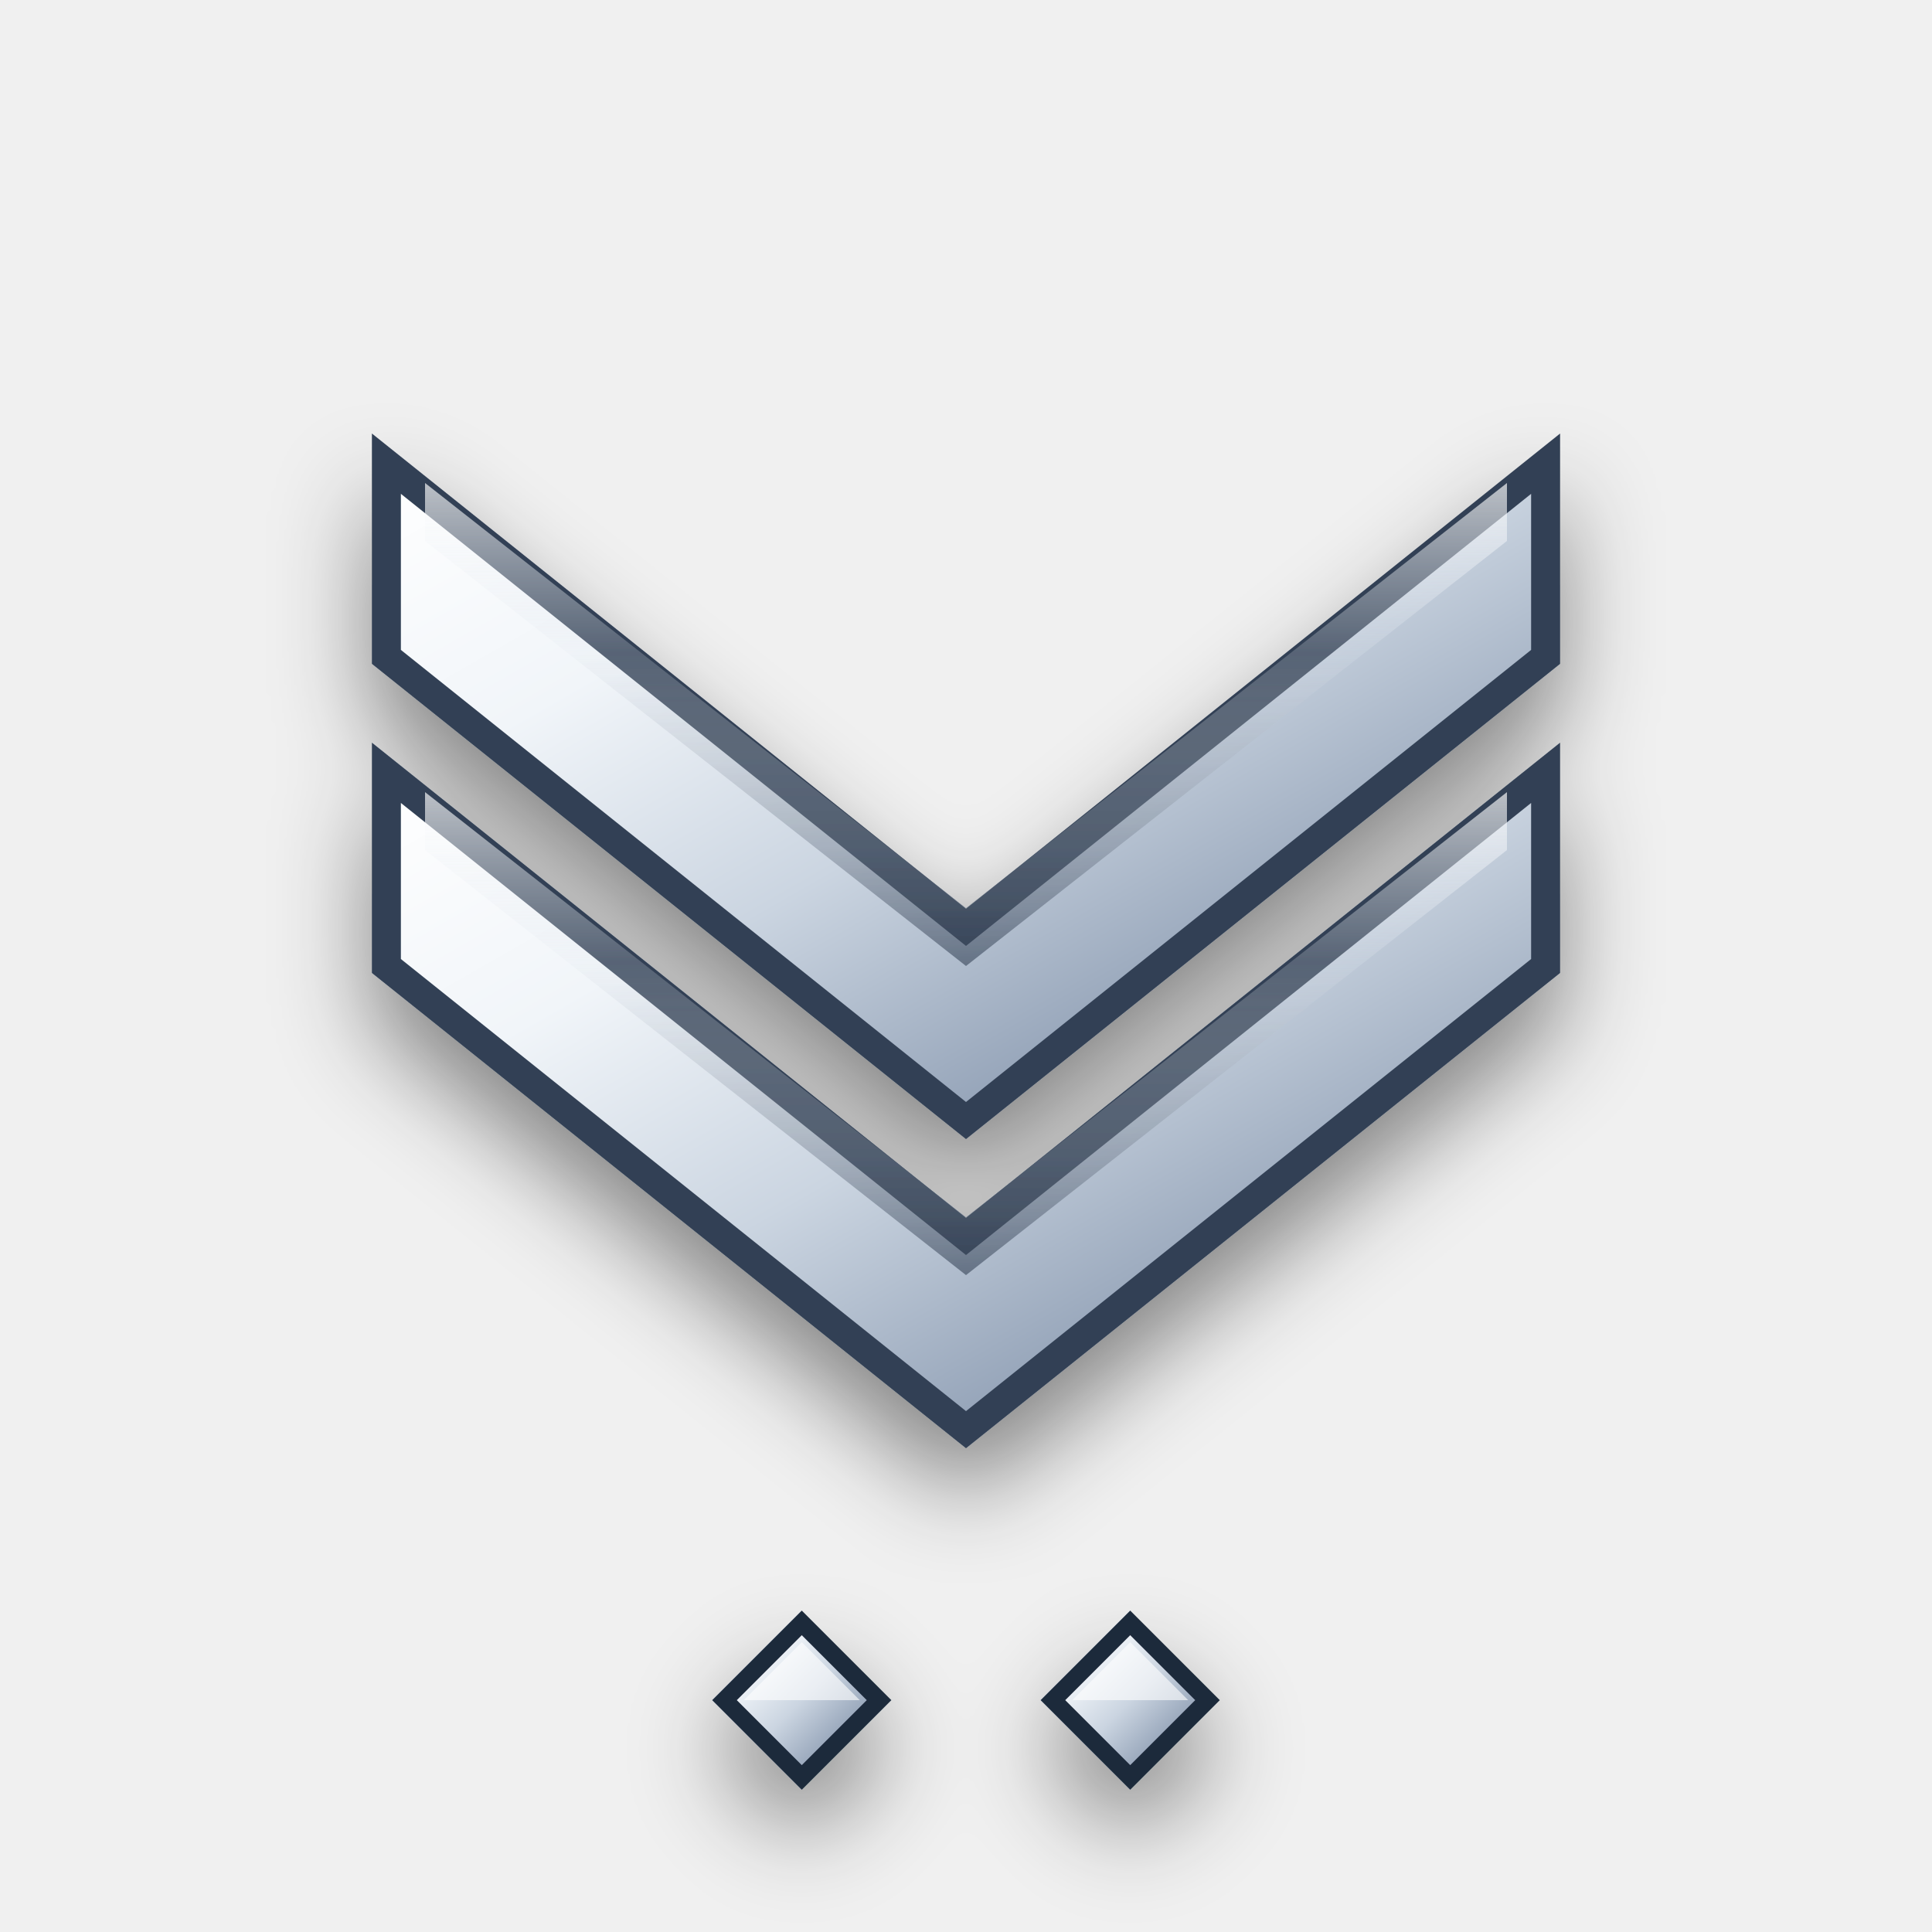
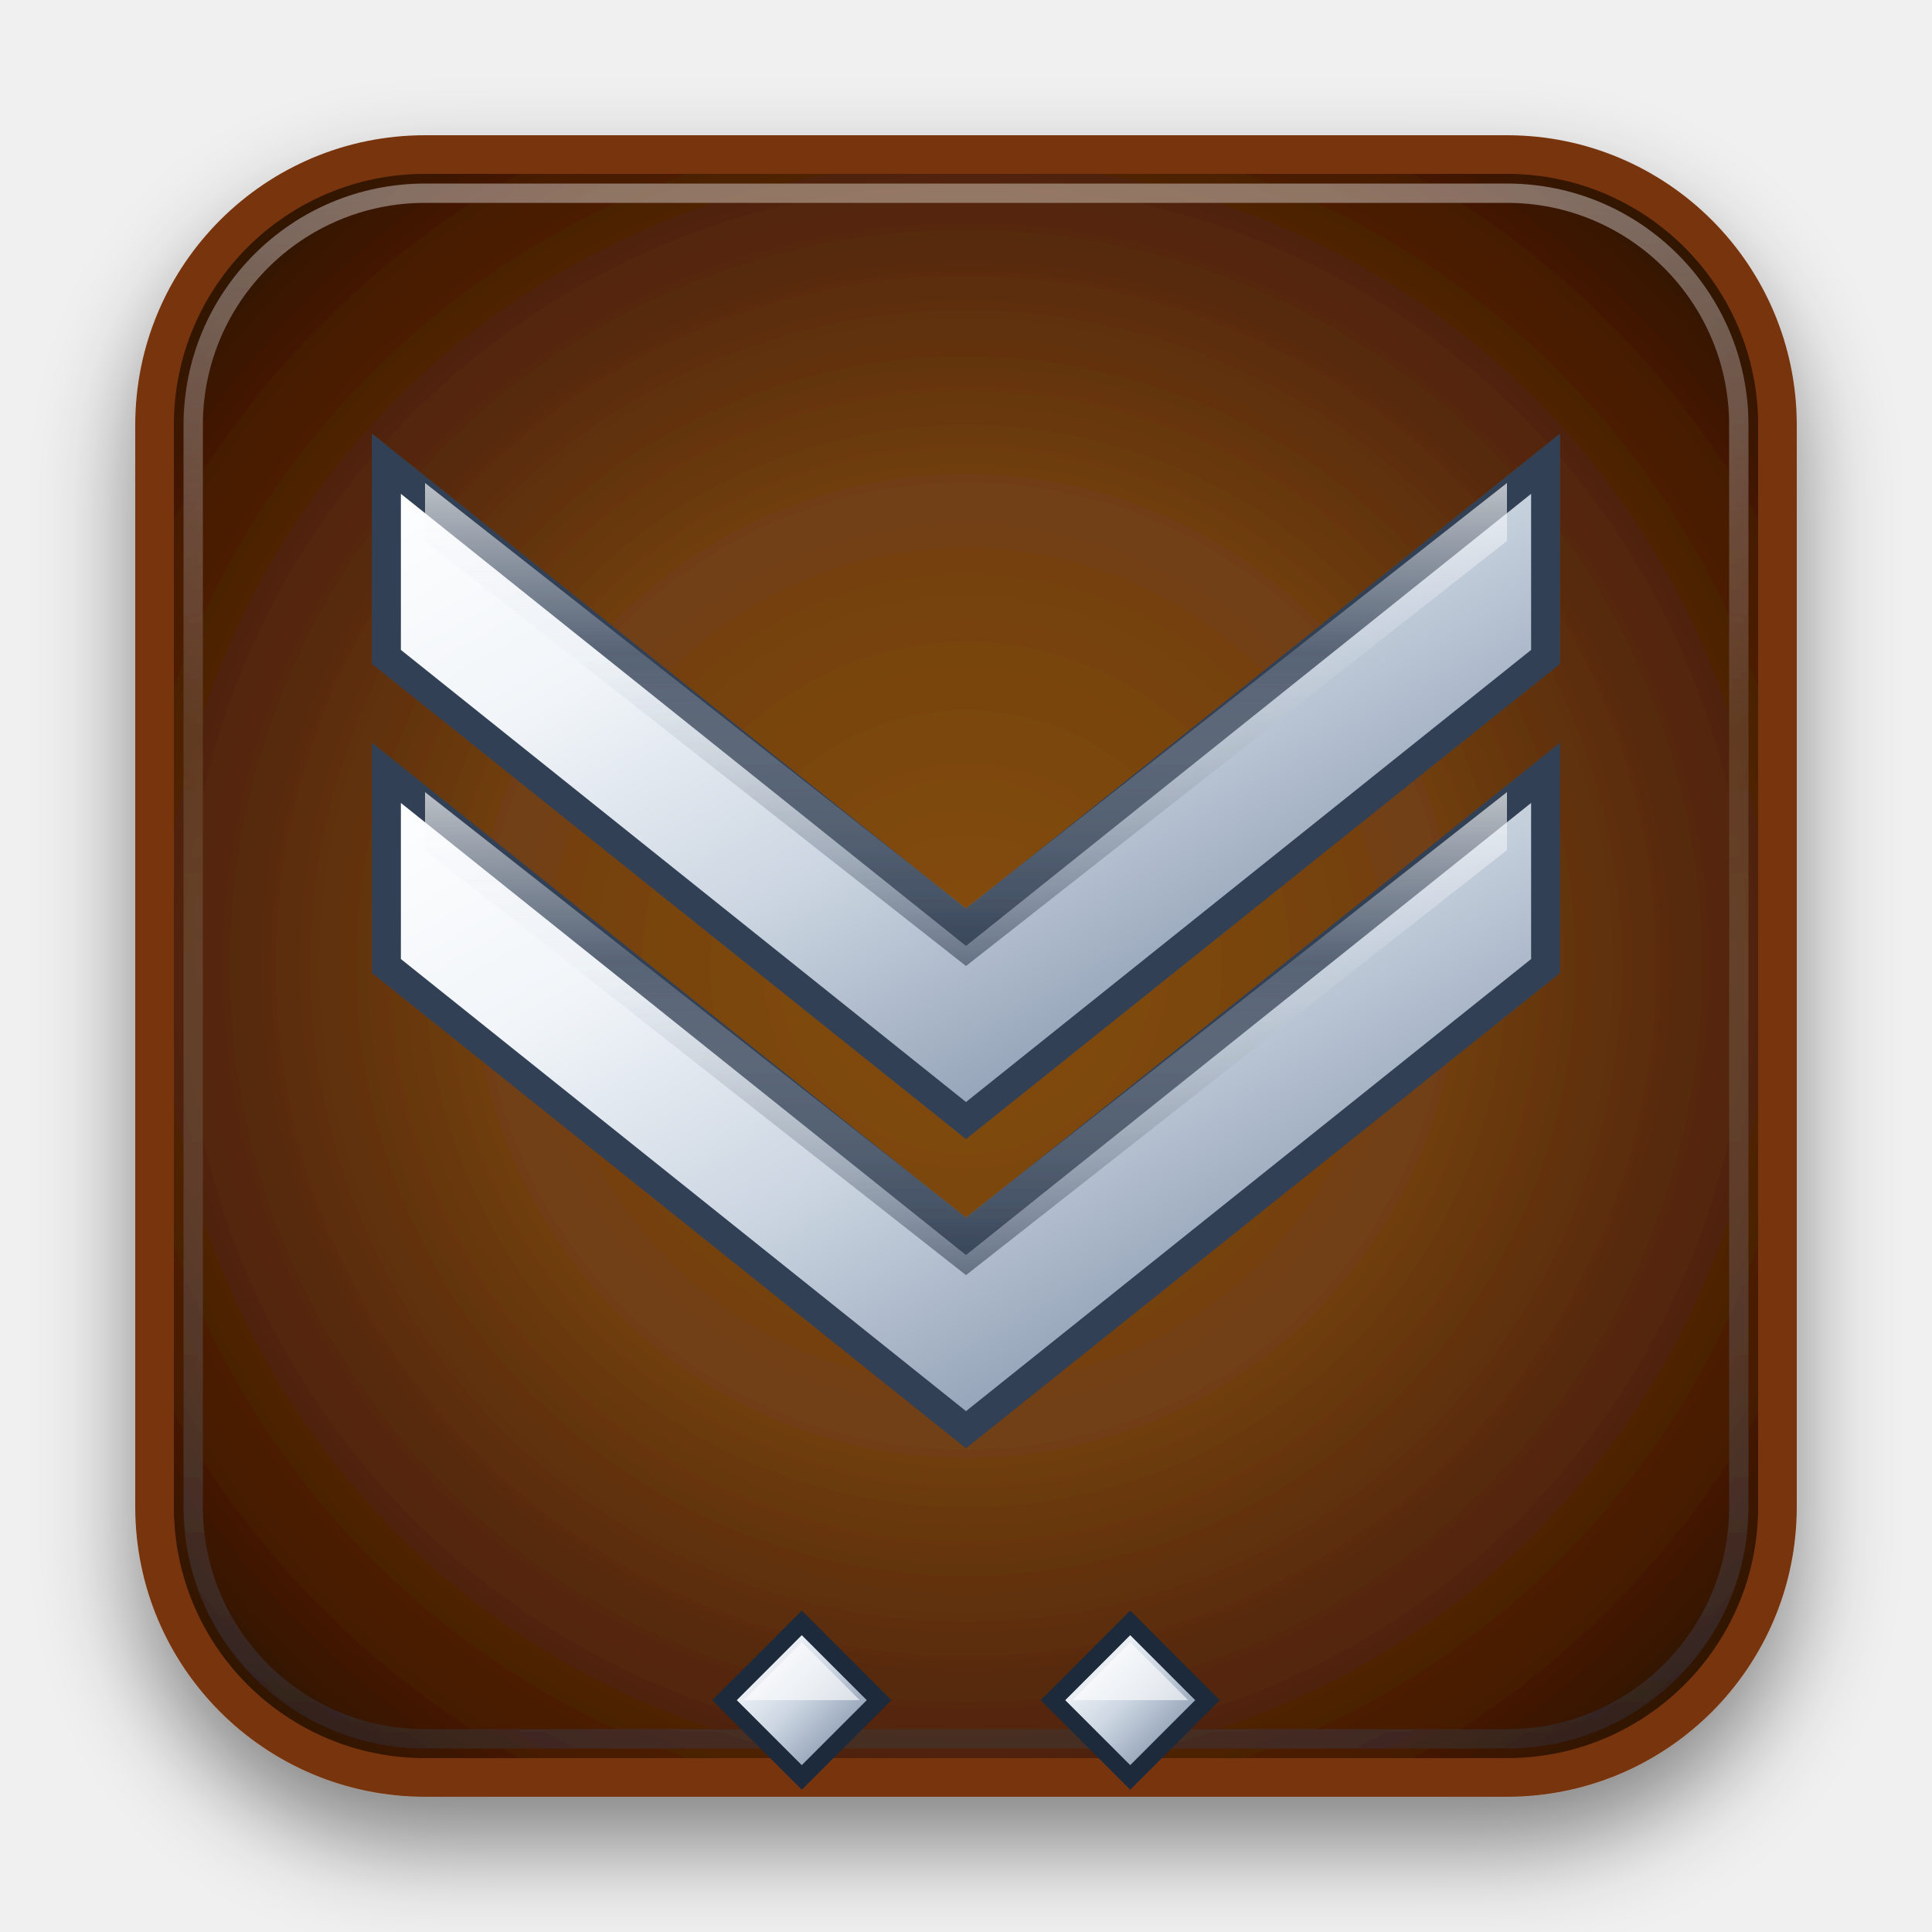
<svg xmlns="http://www.w3.org/2000/svg" viewBox="0 0 100 100" width="100%" height="100%">
  <defs>
    <linearGradient id="silverGrad" x1="0%" y1="0%" x2="100%" y2="100%">
      <stop offset="0%" stop-color="#FFFFFF" />
      <stop offset="25%" stop-color="#F1F5F9" />
      <stop offset="50%" stop-color="#CBD5E1" />
      <stop offset="75%" stop-color="#94A3B8" />
      <stop offset="100%" stop-color="#475569" />
    </linearGradient>
    <linearGradient id="silverBevel" x1="0%" y1="0%" x2="0%" y2="100%">
      <stop offset="0%" stop-color="#FFFFFF" stop-opacity="0.95" />
      <stop offset="35%" stop-color="#E2E8F0" stop-opacity="0.3" />
      <stop offset="100%" stop-color="#334155" stop-opacity="0.85" />
    </linearGradient>
    <linearGradient id="starFacetLight" x1="0%" y1="0%" x2="100%" y2="100%">
      <stop offset="0%" stop-color="#FFFFFF" />
      <stop offset="40%" stop-color="#F8FAFC" />
      <stop offset="100%" stop-color="#CBD5E1" />
    </linearGradient>
    <linearGradient id="starFacetDark" x1="0%" y1="0%" x2="100%" y2="100%">
      <stop offset="0%" stop-color="#94A3B8" />
      <stop offset="60%" stop-color="#64748B" />
      <stop offset="100%" stop-color="#334155" />
    </linearGradient>
    <linearGradient id="goldGrad" x1="0%" y1="0%" x2="100%" y2="100%">
      <stop offset="0%" stop-color="#FFFBEB" />
      <stop offset="20%" stop-color="#FDE047" />
      <stop offset="50%" stop-color="#F59E0B" />
      <stop offset="80%" stop-color="#D97706" />
      <stop offset="100%" stop-color="#78350F" />
    </linearGradient>
    <linearGradient id="goldBevel" x1="0%" y1="0%" x2="0%" y2="100%">
      <stop offset="0%" stop-color="#FEF9C3" stop-opacity="0.95" />
      <stop offset="50%" stop-color="#F59E0B" stop-opacity="0.35" />
      <stop offset="100%" stop-color="#92400E" stop-opacity="0.9" />
    </linearGradient>
    <linearGradient id="goldStarFacetLight" x1="0%" y1="0%" x2="100%" y2="100%">
      <stop offset="0%" stop-color="#FEF9C3" />
      <stop offset="40%" stop-color="#FDE047" />
      <stop offset="100%" stop-color="#F59E0B" />
    </linearGradient>
    <linearGradient id="goldStarFacetDark" x1="0%" y1="0%" x2="100%" y2="100%">
      <stop offset="0%" stop-color="#D97706" />
      <stop offset="60%" stop-color="#B45309" />
      <stop offset="100%" stop-color="#78350F" />
    </linearGradient>
    <linearGradient id="diamondCyan" x1="0%" y1="0%" x2="100%" y2="100%">
      <stop offset="0%" stop-color="#F0F9FF" />
      <stop offset="25%" stop-color="#7DD3FC" />
      <stop offset="50%" stop-color="#0284C7" />
      <stop offset="85%" stop-color="#0369A1" />
      <stop offset="100%" stop-color="#0C4A6E" />
    </linearGradient>
    <linearGradient id="diamondGold" x1="0%" y1="0%" x2="100%" y2="100%">
      <stop offset="0%" stop-color="#FFFBEB" />
      <stop offset="25%" stop-color="#FDE047" />
      <stop offset="50%" stop-color="#F59E0B" />
      <stop offset="80%" stop-color="#D97706" />
      <stop offset="100%" stop-color="#78350F" />
    </linearGradient>
    <linearGradient id="facetTop" x1="0%" y1="0%" x2="0%" y2="100%">
      <stop offset="0%" stop-color="#FFFFFF" stop-opacity="0.9" />
      <stop offset="100%" stop-color="#38BDF8" stop-opacity="0.2" />
    </linearGradient>
    <linearGradient id="facetBottom" x1="0%" y1="0%" x2="0%" y2="100%">
      <stop offset="0%" stop-color="#0284C7" stop-opacity="0.3" />
      <stop offset="100%" stop-color="#082F49" stop-opacity="0.85" />
    </linearGradient>
    <linearGradient id="facetGoldTop" x1="0%" y1="0%" x2="0%" y2="100%">
      <stop offset="0%" stop-color="#FFFFFF" stop-opacity="0.95" />
      <stop offset="100%" stop-color="#FDE047" stop-opacity="0.25" />
    </linearGradient>
    <linearGradient id="facetGoldBottom" x1="0%" y1="0%" x2="0%" y2="100%">
      <stop offset="0%" stop-color="#B45309" stop-opacity="0.35" />
      <stop offset="100%" stop-color="#451A03" stop-opacity="0.9" />
    </linearGradient>
    <radialGradient id="plateCrimson" cx="50%" cy="50%" r="65%">
      <stop offset="0%" stop-color="#6B1D22" />
      <stop offset="50%" stop-color="#4A1216" />
      <stop offset="85%" stop-color="#2D0A0C" />
      <stop offset="100%" stop-color="#1A0406" />
    </radialGradient>
    <filter id="badgeShadow" x="-20%" y="-20%" width="140%" height="140%">
      <feDropShadow dx="0" dy="2.5" stdDeviation="2.5" flood-color="#000000" flood-opacity="0.45" />
    </filter>
    <filter id="goldGlow" x="-30%" y="-30%" width="160%" height="160%">
      <feDropShadow dx="0" dy="1" stdDeviation="3.5" flood-color="#F59E0B" flood-opacity="0.5" />
    </filter>
+     <radialGradient id="plateGrey" cx="50%" cy="50%" r="65%">
+       <stop offset="0%" stop-color="#475569" />
+       <stop offset="50%" stop-color="#334155" />
+       <stop offset="85%" stop-color="#1E293B" />
+       <stop offset="100%" stop-color="#0F172A" />
+     </radialGradient>
+     <radialGradient id="plateLeather" cx="50%" cy="50%" r="65%">
+       <stop offset="0%" stop-color="#854D0E" />
+       <stop offset="45%" stop-color="#713F12" />
+       <stop offset="85%" stop-color="#451A03" />
+       <stop offset="100%" stop-color="#260E02" />
+     </radialGradient>
+     <radialGradient id="plateBlue" cx="50%" cy="50%" r="65%">
+       <stop offset="0%" stop-color="#0284C7" />
+       <stop offset="45%" stop-color="#0369A1" />
+       <stop offset="85%" stop-color="#0C4A6E" />
+       <stop offset="100%" stop-color="#082F49" />
+     </radialGradient>
+     <radialGradient id="plateGreen" cx="50%" cy="50%" r="65%">
+       <stop offset="0%" stop-color="#16A34A" />
+       <stop offset="45%" stop-color="#15803D" />
+       <stop offset="85%" stop-color="#14532D" />
+       <stop offset="100%" stop-color="#052E16" />
+     </radialGradient>
+     <radialGradient id="plateCrimson" cx="50%" cy="50%" r="65%">
+       <stop offset="0%" stop-color="#6B1D22" />
+       <stop offset="50%" stop-color="#4A1216" />
+       <stop offset="85%" stop-color="#2D0A0C" />
+       <stop offset="100%" stop-color="#1A0406" />
+     </radialGradient>
+     <radialGradient id="plateBlack" cx="50%" cy="50%" r="65%">
+       <stop offset="0%" stop-color="#181A22" />
+       <stop offset="50%" stop-color="#0D0E14" />
+       <stop offset="85%" stop-color="#05060A" />
+       <stop offset="100%" stop-color="#000000" />
+     </radialGradient>
+     <linearGradient id="diamondSilver" x1="0%" y1="0%" x2="100%" y2="100%">
+       <stop offset="0%" stop-color="#FFFFFF" />
+       <stop offset="25%" stop-color="#F1F5F9" />
+       <stop offset="50%" stop-color="#CBD5E1" />
+       <stop offset="75%" stop-color="#94A3B8" />
+       <stop offset="100%" stop-color="#475569" />
+     </linearGradient>
+     <linearGradient id="facetSilverTop" x1="0%" y1="0%" x2="0%" y2="100%">
+       <stop offset="0%" stop-color="#FFFFFF" stop-opacity="0.95" />
+       <stop offset="100%" stop-color="#CBD5E1" stop-opacity="0.3" />
+     </linearGradient>
+     <linearGradient id="facetSilverBottom" x1="0%" y1="0%" x2="0%" y2="100%">
+       <stop offset="0%" stop-color="#94A3B8" stop-opacity="0.4" />
+       <stop offset="100%" stop-color="#334155" stop-opacity="0.85" />
+     </linearGradient>
  </defs>
  <g filter="url(#badgeShadow)">
+     <rect x="8" y="8" width="84" height="84" rx="14" fill="url(#plateLeather)" stroke="#78350F" stroke-width="2" />
+     <rect x="10" y="10" width="80" height="80" rx="12" fill="none" stroke="url(#silverBevel)" stroke-width="1" opacity="0.4" />
    <path d="M 20 24 L 50 48 L 80 24 L 80 34 L 50 58 L 20 34 Z" fill="url(#silverGrad)" stroke="#334155" stroke-width="1.5" />
    <path d="M 22 25 L 50 47 L 78 25 L 78 28 L 50 50 L 22 28 Z" fill="url(#silverBevel)" opacity="0.7" />
    <path d="M 20 40 L 50 64 L 80 40 L 80 50 L 50 74 L 20 50 Z" fill="url(#silverGrad)" stroke="#334155" stroke-width="1.5" />
    <path d="M 22 41 L 50 63 L 78 41 L 78 44 L 50 66 L 22 44 Z" fill="url(#silverBevel)" opacity="0.7" />
    <g id="pips">
      <g transform="translate(41.5, 88)">
        <polygon points="0,-4 4,0 0,4 -4,0" fill="url(#silverGrad)" stroke="#1E293B" stroke-width="0.9" />
        <polygon points="0,-3 3,0 0,0 -3,0" fill="#FFFFFF" opacity="0.6" />
      </g>
      <g transform="translate(58.5, 88)">
        <polygon points="0,-4 4,0 0,4 -4,0" fill="url(#silverGrad)" stroke="#1E293B" stroke-width="0.9" />
        <polygon points="0,-3 3,0 0,0 -3,0" fill="#FFFFFF" opacity="0.6" />
      </g>
    </g>
  </g>
</svg>
